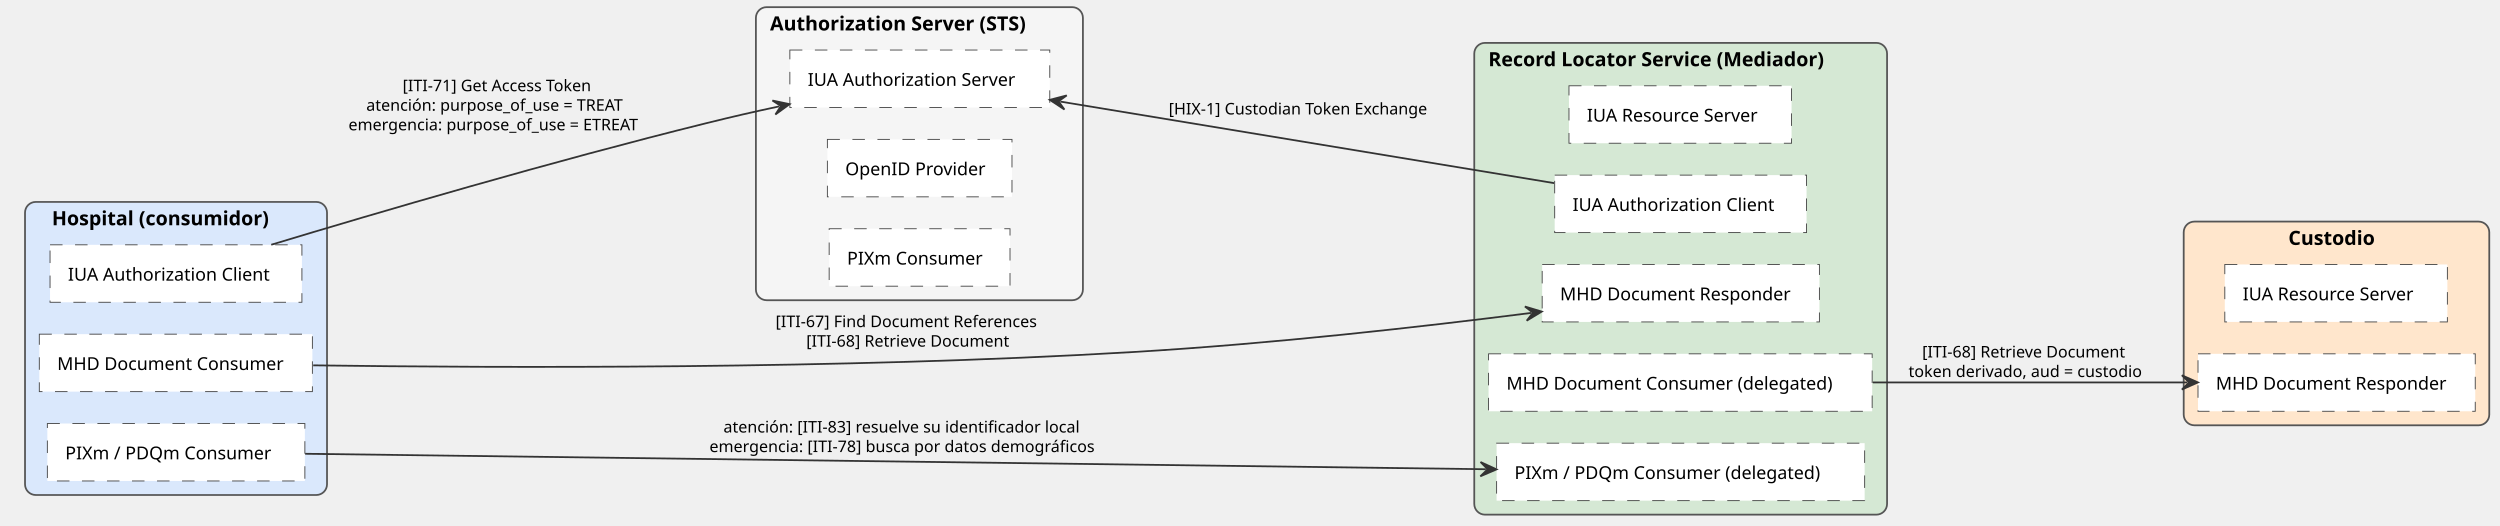
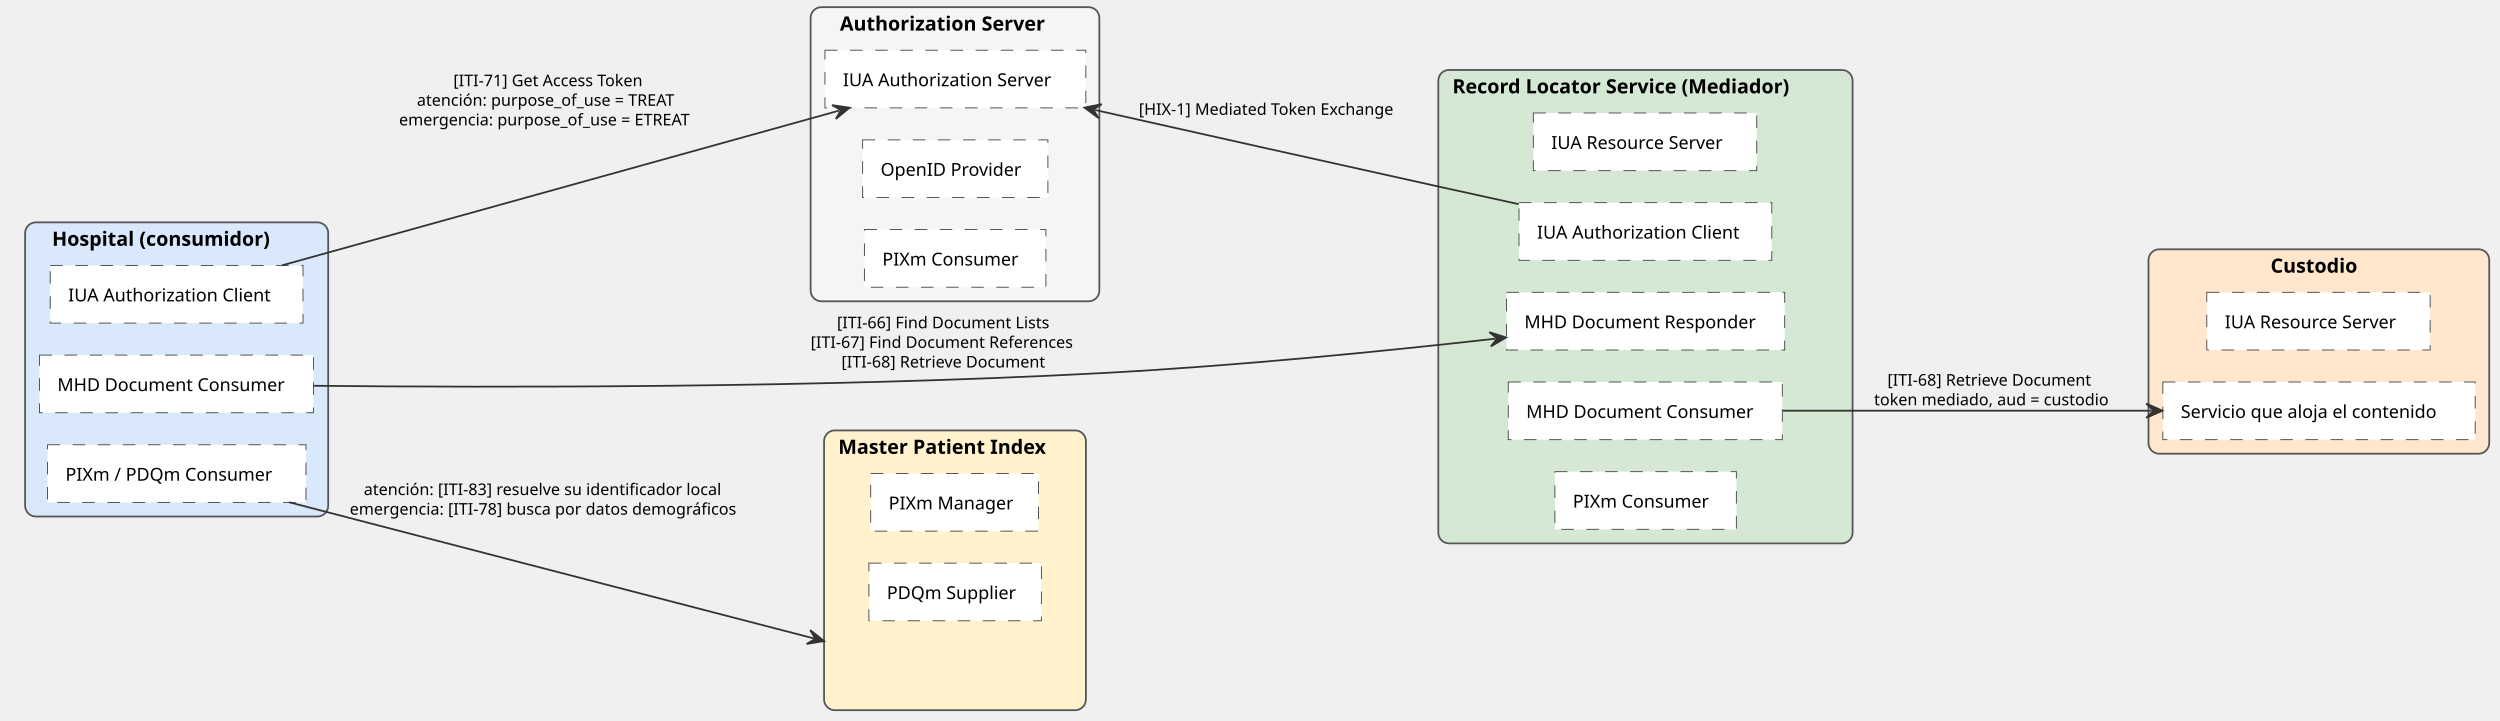
- <svg xmlns="http://www.w3.org/2000/svg" contentStyleType="text/css" data-diagram-type="DESCRIPTION" height="294px" preserveAspectRatio="none" style="width:1399px;height:294px;background:#FFFFFF;" version="1.1" viewBox="0 0 1399 294" width="1399px" zoomAndPan="magnify">
+ <svg xmlns="http://www.w3.org/2000/svg" contentStyleType="text/css" data-diagram-type="DESCRIPTION" height="402px" preserveAspectRatio="none" style="width:1394px;height:402px;background:#FFFFFF;" version="1.1" viewBox="0 0 1394 402" width="1394px" zoomAndPan="magnify">
  <defs />
  <g>
    <g class="cluster" data-qualified-name="HOSP" data-source-line="26" id="ent0002">
-       <rect fill="#DAE8FC" height="164" rx="6" ry="6" style="stroke:#555555;stroke-width:1;" width="169" x="14" y="113" />
-       <text fill="#000000" font-family="Verdana" font-size="11" font-weight="bold" lengthAdjust="spacing" textLength="138.907" x="29.046" y="126.059">Hospital (consumidor)</text>
+       <rect fill="#DAE8FC" height="164" rx="6" ry="6" style="stroke:#555555;stroke-width:1;" width="169" x="14" y="124" />
+       <text fill="#000000" font-family="Verdana" font-size="11" font-weight="bold" lengthAdjust="spacing" textLength="138.907" x="29.046" y="137.059">Hospital (consumidor)</text>
    </g>
    <g class="cluster" data-qualified-name="STS" data-source-line="31" id="ent0006">
-       <rect fill="#F5F5F5" height="164" rx="6" ry="6" style="stroke:#555555;stroke-width:1;" width="183" x="423" y="4" />
-       <text fill="#000000" font-family="Verdana" font-size="11" font-weight="bold" lengthAdjust="spacing" textLength="167.186" x="430.907" y="17.059">Authorization Server (STS)</text>
+       <rect fill="#F5F5F5" height="164" rx="6" ry="6" style="stroke:#555555;stroke-width:1;" width="161" x="452" y="4" />
+       <text fill="#000000" font-family="Verdana" font-size="11" font-weight="bold" lengthAdjust="spacing" textLength="128.342" x="468.329" y="17.059">Authorization Server</text>
    </g>
    <g class="cluster" data-qualified-name="RLS" data-source-line="36" id="ent0010">
-       <rect fill="#D5E8D4" height="264" rx="6" ry="6" style="stroke:#555555;stroke-width:1;" width="231" x="825" y="24" />
-       <text fill="#000000" font-family="Verdana" font-size="11" font-weight="bold" lengthAdjust="spacing" textLength="215.252" x="832.874" y="37.059">Record Locator Service (Mediador)</text>
+       <rect fill="#D5E8D4" height="264" rx="6" ry="6" style="stroke:#555555;stroke-width:1;" width="231" x="802" y="39" />
+       <text fill="#000000" font-family="Verdana" font-size="11" font-weight="bold" lengthAdjust="spacing" textLength="215.252" x="809.874" y="52.059">Record Locator Service (Mediador)</text>
    </g>
-     <g class="cluster" data-qualified-name="CUST" data-source-line="43" id="ent0016">
-       <rect fill="#FFE6CC" height="114" rx="6" ry="6" style="stroke:#555555;stroke-width:1;" width="171" x="1222" y="124" />
-       <text fill="#000000" font-family="Verdana" font-size="11" font-weight="bold" lengthAdjust="spacing" textLength="53.888" x="1280.556" y="137.059">Custodio</text>
+     <g class="cluster" data-qualified-name="MPI" data-source-line="43" id="ent0016">
+       <rect fill="#FFF2CC" height="156" rx="6" ry="6" style="stroke:#555555;stroke-width:1;" width="146" x="459.5" y="240" />
+       <text fill="#000000" font-family="Verdana" font-size="11" font-weight="bold" lengthAdjust="spacing" textLength="130.131" x="467.435" y="253.059">Master Patient Index</text>
+     </g>
+     <g class="cluster" data-qualified-name="CUST" data-source-line="47" id="ent0019">
+       <rect fill="#FFE6CC" height="114" rx="6" ry="6" style="stroke:#555555;stroke-width:1;" width="190" x="1198" y="139" />
+       <text fill="#000000" font-family="Verdana" font-size="11" font-weight="bold" lengthAdjust="spacing" textLength="53.888" x="1266.056" y="152.059">Custodio</text>
    </g>
    <g class="entity" data-qualified-name="HOSP.H1" data-source-line="27" id="ent0003">
-       <rect fill="#FFFFFF" height="32.153" style="stroke:#444444;stroke-width:0.5;stroke-dasharray:7,7;" width="140.947" x="28" y="137" />
-       <text fill="#000000" font-family="Verdana" font-size="10" lengthAdjust="spacing" textLength="120.947" x="38" y="157.054">IUA Authorization Client</text>
+       <rect fill="#FFFFFF" height="32.153" style="stroke:#444444;stroke-width:0.5;stroke-dasharray:7,7;" width="140.947" x="28" y="148" />
+       <text fill="#000000" font-family="Verdana" font-size="10" lengthAdjust="spacing" textLength="120.947" x="38" y="168.054">IUA Authorization Client</text>
    </g>
    <g class="entity" data-qualified-name="HOSP.H2" data-source-line="28" id="ent0004">
-       <rect fill="#FFFFFF" height="32.153" style="stroke:#444444;stroke-width:0.5;stroke-dasharray:7,7;" width="152.812" x="22" y="187" />
-       <text fill="#000000" font-family="Verdana" font-size="10" lengthAdjust="spacing" textLength="132.812" x="32" y="207.054">MHD Document Consumer</text>
+       <rect fill="#FFFFFF" height="32.153" style="stroke:#444444;stroke-width:0.5;stroke-dasharray:7,7;" width="152.812" x="22" y="198" />
+       <text fill="#000000" font-family="Verdana" font-size="10" lengthAdjust="spacing" textLength="132.812" x="32" y="218.054">MHD Document Consumer</text>
    </g>
    <g class="entity" data-qualified-name="HOSP.H3" data-source-line="29" id="ent0005">
-       <rect fill="#FFFFFF" height="32.153" style="stroke:#444444;stroke-width:0.5;stroke-dasharray:7,7;" width="144.106" x="26.5" y="237" />
-       <text fill="#000000" font-family="Verdana" font-size="10" lengthAdjust="spacing" textLength="124.106" x="36.5" y="257.054">PIXm / PDQm Consumer</text>
+       <rect fill="#FFFFFF" height="32.153" style="stroke:#444444;stroke-width:0.5;stroke-dasharray:7,7;" width="144.106" x="26.5" y="248" />
+       <text fill="#000000" font-family="Verdana" font-size="10" lengthAdjust="spacing" textLength="124.106" x="36.5" y="268.054">PIXm / PDQm Consumer</text>
    </g>
    <g class="entity" data-qualified-name="STS.STS1" data-source-line="32" id="ent0007">
-       <rect fill="#FFFFFF" height="32.153" style="stroke:#444444;stroke-width:0.5;stroke-dasharray:7,7;" width="145.454" x="442" y="28" />
-       <text fill="#000000" font-family="Verdana" font-size="10" lengthAdjust="spacing" textLength="125.454" x="452" y="48.054">IUA Authorization Server</text>
+       <rect fill="#FFFFFF" height="32.153" style="stroke:#444444;stroke-width:0.5;stroke-dasharray:7,7;" width="145.454" x="460" y="28" />
+       <text fill="#000000" font-family="Verdana" font-size="10" lengthAdjust="spacing" textLength="125.454" x="470" y="48.054">IUA Authorization Server</text>
    </g>
    <g class="entity" data-qualified-name="STS.STS2" data-source-line="33" id="ent0008">
-       <rect fill="#FFFFFF" height="32.153" style="stroke:#444444;stroke-width:0.5;stroke-dasharray:7,7;" width="103.301" x="463" y="78" />
-       <text fill="#000000" font-family="Verdana" font-size="10" lengthAdjust="spacing" textLength="83.301" x="473" y="98.054">OpenID Provider</text>
+       <rect fill="#FFFFFF" height="32.153" style="stroke:#444444;stroke-width:0.5;stroke-dasharray:7,7;" width="103.301" x="481" y="78" />
+       <text fill="#000000" font-family="Verdana" font-size="10" lengthAdjust="spacing" textLength="83.301" x="491" y="98.054">OpenID Provider</text>
    </g>
    <g class="entity" data-qualified-name="STS.STS3" data-source-line="34" id="ent0009">
-       <rect fill="#FFFFFF" height="32.153" style="stroke:#444444;stroke-width:0.5;stroke-dasharray:7,7;" width="101.201" x="464" y="128" />
-       <text fill="#000000" font-family="Verdana" font-size="10" lengthAdjust="spacing" textLength="81.201" x="474" y="148.054">PIXm Consumer</text>
+       <rect fill="#FFFFFF" height="32.153" style="stroke:#444444;stroke-width:0.5;stroke-dasharray:7,7;" width="101.201" x="482" y="128" />
+       <text fill="#000000" font-family="Verdana" font-size="10" lengthAdjust="spacing" textLength="81.201" x="492" y="148.054">PIXm Consumer</text>
    </g>
    <g class="entity" data-qualified-name="RLS.RLS1" data-source-line="37" id="ent0011">
-       <rect fill="#FFFFFF" height="32.153" style="stroke:#444444;stroke-width:0.5;stroke-dasharray:7,7;" width="124.551" x="878" y="48" />
-       <text fill="#000000" font-family="Verdana" font-size="10" lengthAdjust="spacing" textLength="104.551" x="888" y="68.054">IUA Resource Server</text>
+       <rect fill="#FFFFFF" height="32.153" style="stroke:#444444;stroke-width:0.5;stroke-dasharray:7,7;" width="124.551" x="855" y="63" />
+       <text fill="#000000" font-family="Verdana" font-size="10" lengthAdjust="spacing" textLength="104.551" x="865" y="83.054">IUA Resource Server</text>
    </g>
    <g class="entity" data-qualified-name="RLS.RLS0" data-source-line="38" id="ent0012">
-       <rect fill="#FFFFFF" height="32.153" style="stroke:#444444;stroke-width:0.5;stroke-dasharray:7,7;" width="140.947" x="870" y="98" />
-       <text fill="#000000" font-family="Verdana" font-size="10" lengthAdjust="spacing" textLength="120.947" x="880" y="118.054">IUA Authorization Client</text>
+       <rect fill="#FFFFFF" height="32.153" style="stroke:#444444;stroke-width:0.5;stroke-dasharray:7,7;" width="140.947" x="847" y="113" />
+       <text fill="#000000" font-family="Verdana" font-size="10" lengthAdjust="spacing" textLength="120.947" x="857" y="133.054">IUA Authorization Client</text>
    </g>
    <g class="entity" data-qualified-name="RLS.RLS2" data-source-line="39" id="ent0013">
-       <rect fill="#FFFFFF" height="32.153" style="stroke:#444444;stroke-width:0.5;stroke-dasharray:7,7;" width="155.147" x="863" y="148" />
-       <text fill="#000000" font-family="Verdana" font-size="10" lengthAdjust="spacing" textLength="135.147" x="873" y="168.054">MHD Document Responder</text>
+       <rect fill="#FFFFFF" height="32.153" style="stroke:#444444;stroke-width:0.5;stroke-dasharray:7,7;" width="155.147" x="840" y="163" />
+       <text fill="#000000" font-family="Verdana" font-size="10" lengthAdjust="spacing" textLength="135.147" x="850" y="183.054">MHD Document Responder</text>
    </g>
    <g class="entity" data-qualified-name="RLS.RLS3" data-source-line="40" id="ent0014">
-       <rect fill="#FFFFFF" height="32.153" style="stroke:#444444;stroke-width:0.5;stroke-dasharray:7,7;" width="214.663" x="833" y="198" />
-       <text fill="#000000" font-family="Verdana" font-size="10" lengthAdjust="spacing" textLength="194.663" x="843" y="218.054">MHD Document Consumer (delegated)</text>
+       <rect fill="#FFFFFF" height="32.153" style="stroke:#444444;stroke-width:0.5;stroke-dasharray:7,7;" width="152.812" x="841" y="213" />
+       <text fill="#000000" font-family="Verdana" font-size="10" lengthAdjust="spacing" textLength="132.812" x="851" y="233.054">MHD Document Consumer</text>
    </g>
    <g class="entity" data-qualified-name="RLS.RLS4" data-source-line="41" id="ent0015">
-       <rect fill="#FFFFFF" height="32.153" style="stroke:#444444;stroke-width:0.5;stroke-dasharray:7,7;" width="205.957" x="837.5" y="248" />
-       <text fill="#000000" font-family="Verdana" font-size="10" lengthAdjust="spacing" textLength="185.957" x="847.5" y="268.054">PIXm / PDQm Consumer (delegated)</text>
+       <rect fill="#FFFFFF" height="32.153" style="stroke:#444444;stroke-width:0.5;stroke-dasharray:7,7;" width="101.201" x="867" y="263" />
+       <text fill="#000000" font-family="Verdana" font-size="10" lengthAdjust="spacing" textLength="81.201" x="877" y="283.054">PIXm Consumer</text>
    </g>
-     <g class="entity" data-qualified-name="CUST.CUST1" data-source-line="44" id="ent0017">
-       <rect fill="#FFFFFF" height="32.153" style="stroke:#444444;stroke-width:0.5;stroke-dasharray:7,7;" width="124.551" x="1245" y="148" />
-       <text fill="#000000" font-family="Verdana" font-size="10" lengthAdjust="spacing" textLength="104.551" x="1255" y="168.054">IUA Resource Server</text>
+     <g class="entity" data-qualified-name="MPI.MPI1" data-source-line="44" id="ent0017">
+       <rect fill="#FFFFFF" height="32.153" style="stroke:#444444;stroke-width:0.5;stroke-dasharray:7,7;" width="93.555" x="485.5" y="264" />
+       <text fill="#000000" font-family="Verdana" font-size="10" lengthAdjust="spacing" textLength="73.555" x="495.5" y="284.054">PIXm Manager</text>
    </g>
-     <g class="entity" data-qualified-name="CUST.CUST2" data-source-line="45" id="ent0018">
-       <rect fill="#FFFFFF" height="32.153" style="stroke:#444444;stroke-width:0.5;stroke-dasharray:7,7;" width="155.147" x="1230" y="198" />
-       <text fill="#000000" font-family="Verdana" font-size="10" lengthAdjust="spacing" textLength="135.147" x="1240" y="218.054">MHD Document Responder</text>
+     <g class="entity" data-qualified-name="MPI.MPI2" data-source-line="45" id="ent0018">
+       <rect fill="#FFFFFF" height="32.153" style="stroke:#444444;stroke-width:0.5;stroke-dasharray:7,7;" width="96.186" x="484.5" y="314" />
+       <text fill="#000000" font-family="Verdana" font-size="10" lengthAdjust="spacing" textLength="76.186" x="494.5" y="334.054">PDQm Supplier</text>
    </g>
-     <g class="link" data-entity-1="ent0003" data-entity-2="ent0007" data-link-type="dependency" id="lnk19">
-       <polygon fill="#333333" points="441.882,58.277,432.244,56.252,436.993,59.325,433.921,64.074,441.882,58.277" style="stroke:#333333;stroke-width:1;" />
-       <path d="M151.786,136.954 C210.617,119.177 309.183,90.223 395,69 C410.104,65.265 420.511,62.857 436.016,59.534" fill="none" style="stroke:#333333;stroke-width:1;" />
-       <text fill="#000000" font-family="Verdana" font-size="9" lengthAdjust="spacing" textLength="119.865" x="225.294" y="51.048">[ITI-71] Get Access Token</text>
-       <text fill="#000000" font-family="Verdana" font-size="9" lengthAdjust="spacing" textLength="160.541" x="204.956" y="61.986">atención: purpose_of_use = TREAT</text>
-       <text fill="#000000" font-family="Verdana" font-size="9" lengthAdjust="spacing" textLength="180.453" x="195" y="72.924">emergencia: purpose_of_use = ETREAT</text>
+     <g class="entity" data-qualified-name="CUST.CUST1" data-source-line="48" id="ent0020">
+       <rect fill="#FFFFFF" height="32.153" style="stroke:#444444;stroke-width:0.5;stroke-dasharray:7,7;" width="124.551" x="1230.5" y="163" />
+       <text fill="#000000" font-family="Verdana" font-size="10" lengthAdjust="spacing" textLength="104.551" x="1240.5" y="183.054">IUA Resource Server</text>
    </g>
-     <g class="link" data-entity-1="ent0005" data-entity-2="ent0015" data-link-type="dependency" id="lnk20">
-       <polygon fill="#333333" points="837.467,262.664,828.52,258.546,832.468,262.598,828.416,266.546,837.467,262.664" style="stroke:#333333;stroke-width:1;" />
-       <path d="M170.756,253.933 C319.804,255.885 658.933,260.326 831.468,262.585" fill="none" style="stroke:#333333;stroke-width:1;" />
-       <text fill="#000000" font-family="Verdana" font-size="9" lengthAdjust="spacing" textLength="219.832" x="404.833" y="242.048">atención: [ITI-83] resuelve su identificador local</text>
-       <text fill="#000000" font-family="Verdana" font-size="9" lengthAdjust="spacing" textLength="235.499" x="397" y="252.986">emergencia: [ITI-78] busca por datos demográficos</text>
+     <g class="entity" data-qualified-name="CUST.CUST2" data-source-line="49" id="ent0021">
+       <rect fill="#FFFFFF" height="32.153" style="stroke:#444444;stroke-width:0.5;stroke-dasharray:7,7;" width="174.17" x="1206" y="213" />
+       <text fill="#000000" font-family="Verdana" font-size="10" lengthAdjust="spacing" textLength="154.17" x="1216" y="233.054">Servicio que aloja el contenido</text>
    </g>
-     <g class="link" data-entity-1="ent0004" data-entity-2="ent0013" data-link-type="dependency" id="lnk21">
-       <polygon fill="#333333" points="862.771,174.361,853.339,171.525,857.811,174.99,854.346,179.462,862.771,174.361" style="stroke:#333333;stroke-width:1;" />
-       <path d="M175.261,204.444 C278.92,205.895 470.727,206.712 634,197 C712.148,192.351 795.138,182.944 856.818,175.116" fill="none" style="stroke:#333333;stroke-width:1;" />
-       <text fill="#000000" font-family="Verdana" font-size="9" lengthAdjust="spacing" textLength="161.183" x="434" y="183.048">[ITI-67] Find Document References</text>
-       <text fill="#000000" font-family="Verdana" font-size="9" lengthAdjust="spacing" textLength="126.817" x="451.183" y="193.986">[ITI-68] Retrieve Document</text>
+     <g class="link" data-entity-1="ent0003" data-entity-2="ent0007" data-link-type="dependency" id="lnk22">
+       <polygon fill="#333333" points="473.685,60.06,463.942,58.614,468.867,61.398,466.084,66.323,473.685,60.06" style="stroke:#333333;stroke-width:1;" />
+       <path d="M157.313,147.941 C239.967,124.981 385.248,84.626 467.904,61.666" fill="none" style="stroke:#333333;stroke-width:1;" />
+       <text fill="#000000" font-family="Verdana" font-size="9" lengthAdjust="spacing" textLength="119.865" x="252.794" y="48.048">[ITI-71] Get Access Token</text>
+       <text fill="#000000" font-family="Verdana" font-size="9" lengthAdjust="spacing" textLength="160.541" x="232.456" y="58.986">atención: purpose_of_use = TREAT</text>
+       <text fill="#000000" font-family="Verdana" font-size="9" lengthAdjust="spacing" textLength="180.453" x="222.5" y="69.924">emergencia: purpose_of_use = ETREAT</text>
    </g>
-     <g class="link" data-entity-1="ent0007" data-entity-2="ent0012" data-link-type="dependency" id="lnk22">
-       <polygon fill="#333333" points="587.426,55.874,595.654,61.287,592.359,56.689,596.957,53.394,587.426,55.874" style="stroke:#333333;stroke-width:1;" />
-       <path d="M593.346,56.852 C672.141,69.861 791.745,89.606 869.691,102.475" fill="none" style="stroke:#333333;stroke-width:1;" />
-       <text fill="#000000" font-family="Verdana" font-size="9" lengthAdjust="spacing" textLength="159.908" x="654" y="64.048">[HIX-1] Custodian Token Exchange</text>
+     <g class="link" data-entity-1="ent0005" data-entity-2="ent0016" data-link-type="dependency" id="lnk23">
+       <polygon fill="#333333" points="459.493,357.454,451.779,351.33,454.651,356.203,449.778,359.075,459.493,357.454" style="stroke:#333333;stroke-width:1;" />
+       <path d="M161.222,280.062 C231.23,298.271 348.812,328.828 450,355 C451.715,355.444 453.451,355.892 455.201,356.345 C456.076,356.571 456.955,356.798 457.836,357.026 C458.277,357.14 458.719,357.254 459.161,357.368 C459.271,357.396 453.573,355.924 453.683,355.953" fill="none" style="stroke:#333333;stroke-width:1;" />
+       <text fill="#000000" font-family="Verdana" font-size="9" lengthAdjust="spacing" textLength="219.832" x="202.833" y="276.048">atención: [ITI-83] resuelve su identificador local</text>
+       <text fill="#000000" font-family="Verdana" font-size="9" lengthAdjust="spacing" textLength="235.499" x="195" y="286.986">emergencia: [ITI-78] busca por datos demográficos</text>
    </g>
-     <g class="link" data-entity-1="ent0014" data-entity-2="ent0018" data-link-type="dependency" id="lnk23">
-       <polygon fill="#333333" points="1229.979,214,1220.979,210,1224.979,214,1220.979,218,1229.979,214" style="stroke:#333333;stroke-width:1;" />
-       <path d="M1048.054,214 C1106.341,214 1171.206,214 1223.979,214" fill="none" style="stroke:#333333;stroke-width:1;" />
-       <text fill="#000000" font-family="Verdana" font-size="9" lengthAdjust="spacing" textLength="126.817" x="1075.64" y="200.048">[ITI-68] Retrieve Document</text>
-       <text fill="#000000" font-family="Verdana" font-size="9" lengthAdjust="spacing" textLength="142.097" x="1068" y="210.986">token derivado, aud = custodio</text>
+     <g class="link" data-entity-1="ent0004" data-entity-2="ent0013" data-link-type="dependency" id="lnk24">
+       <polygon fill="#333333" points="839.803,188.176,830.412,185.208,834.834,188.735,831.306,193.157,839.803,188.176" style="stroke:#333333;stroke-width:1;" />
+       <path d="M175.123,215.11 C275.657,216.131 458.82,216.405 615,208 C691.664,203.874 772.985,195.693 833.84,188.847" fill="none" style="stroke:#333333;stroke-width:1;" />
+       <text fill="#000000" font-family="Verdana" font-size="9" lengthAdjust="spacing" textLength="131.805" x="466.689" y="183.048">[ITI-66] Find Document Lists</text>
+       <text fill="#000000" font-family="Verdana" font-size="9" lengthAdjust="spacing" textLength="161.183" x="452" y="193.986">[ITI-67] Find Document References</text>
+       <text fill="#000000" font-family="Verdana" font-size="9" lengthAdjust="spacing" textLength="126.817" x="469.183" y="204.924">[ITI-68] Retrieve Document</text>
+     </g>
+     <g class="link" data-entity-1="ent0007" data-entity-2="ent0012" data-link-type="dependency" id="lnk25">
+       <polygon fill="#333333" points="604.709,60.012,612.614,65.885,609.587,61.107,614.366,58.08,604.709,60.012" style="stroke:#333333;stroke-width:1;" />
+       <path d="M610.563,61.326 C664.665,73.467 735.072,89.216 802,104 C816.504,107.204 832.046,110.613 846.856,113.851" fill="none" style="stroke:#333333;stroke-width:1;" />
+       <text fill="#000000" font-family="Verdana" font-size="9" lengthAdjust="spacing" textLength="155.997" x="635" y="64.048">[HIX-1] Mediated Token Exchange</text>
+     </g>
+     <g class="link" data-entity-1="ent0014" data-entity-2="ent0021" data-link-type="dependency" id="lnk26">
+       <polygon fill="#333333" points="1205.744,229,1196.744,225,1200.744,229,1196.744,233,1205.744,229" style="stroke:#333333;stroke-width:1;" />
+       <path d="M994.083,229 C1055.367,229 1135.762,229 1199.744,229" fill="none" style="stroke:#333333;stroke-width:1;" />
+       <text fill="#000000" font-family="Verdana" font-size="9" lengthAdjust="spacing" textLength="126.817" x="1052.433" y="215.048">[ITI-68] Retrieve Document</text>
+       <text fill="#000000" font-family="Verdana" font-size="9" lengthAdjust="spacing" textLength="141.684" x="1045" y="225.986">token mediado, aud = custodio</text>
    </g>
  </g>
</svg>
